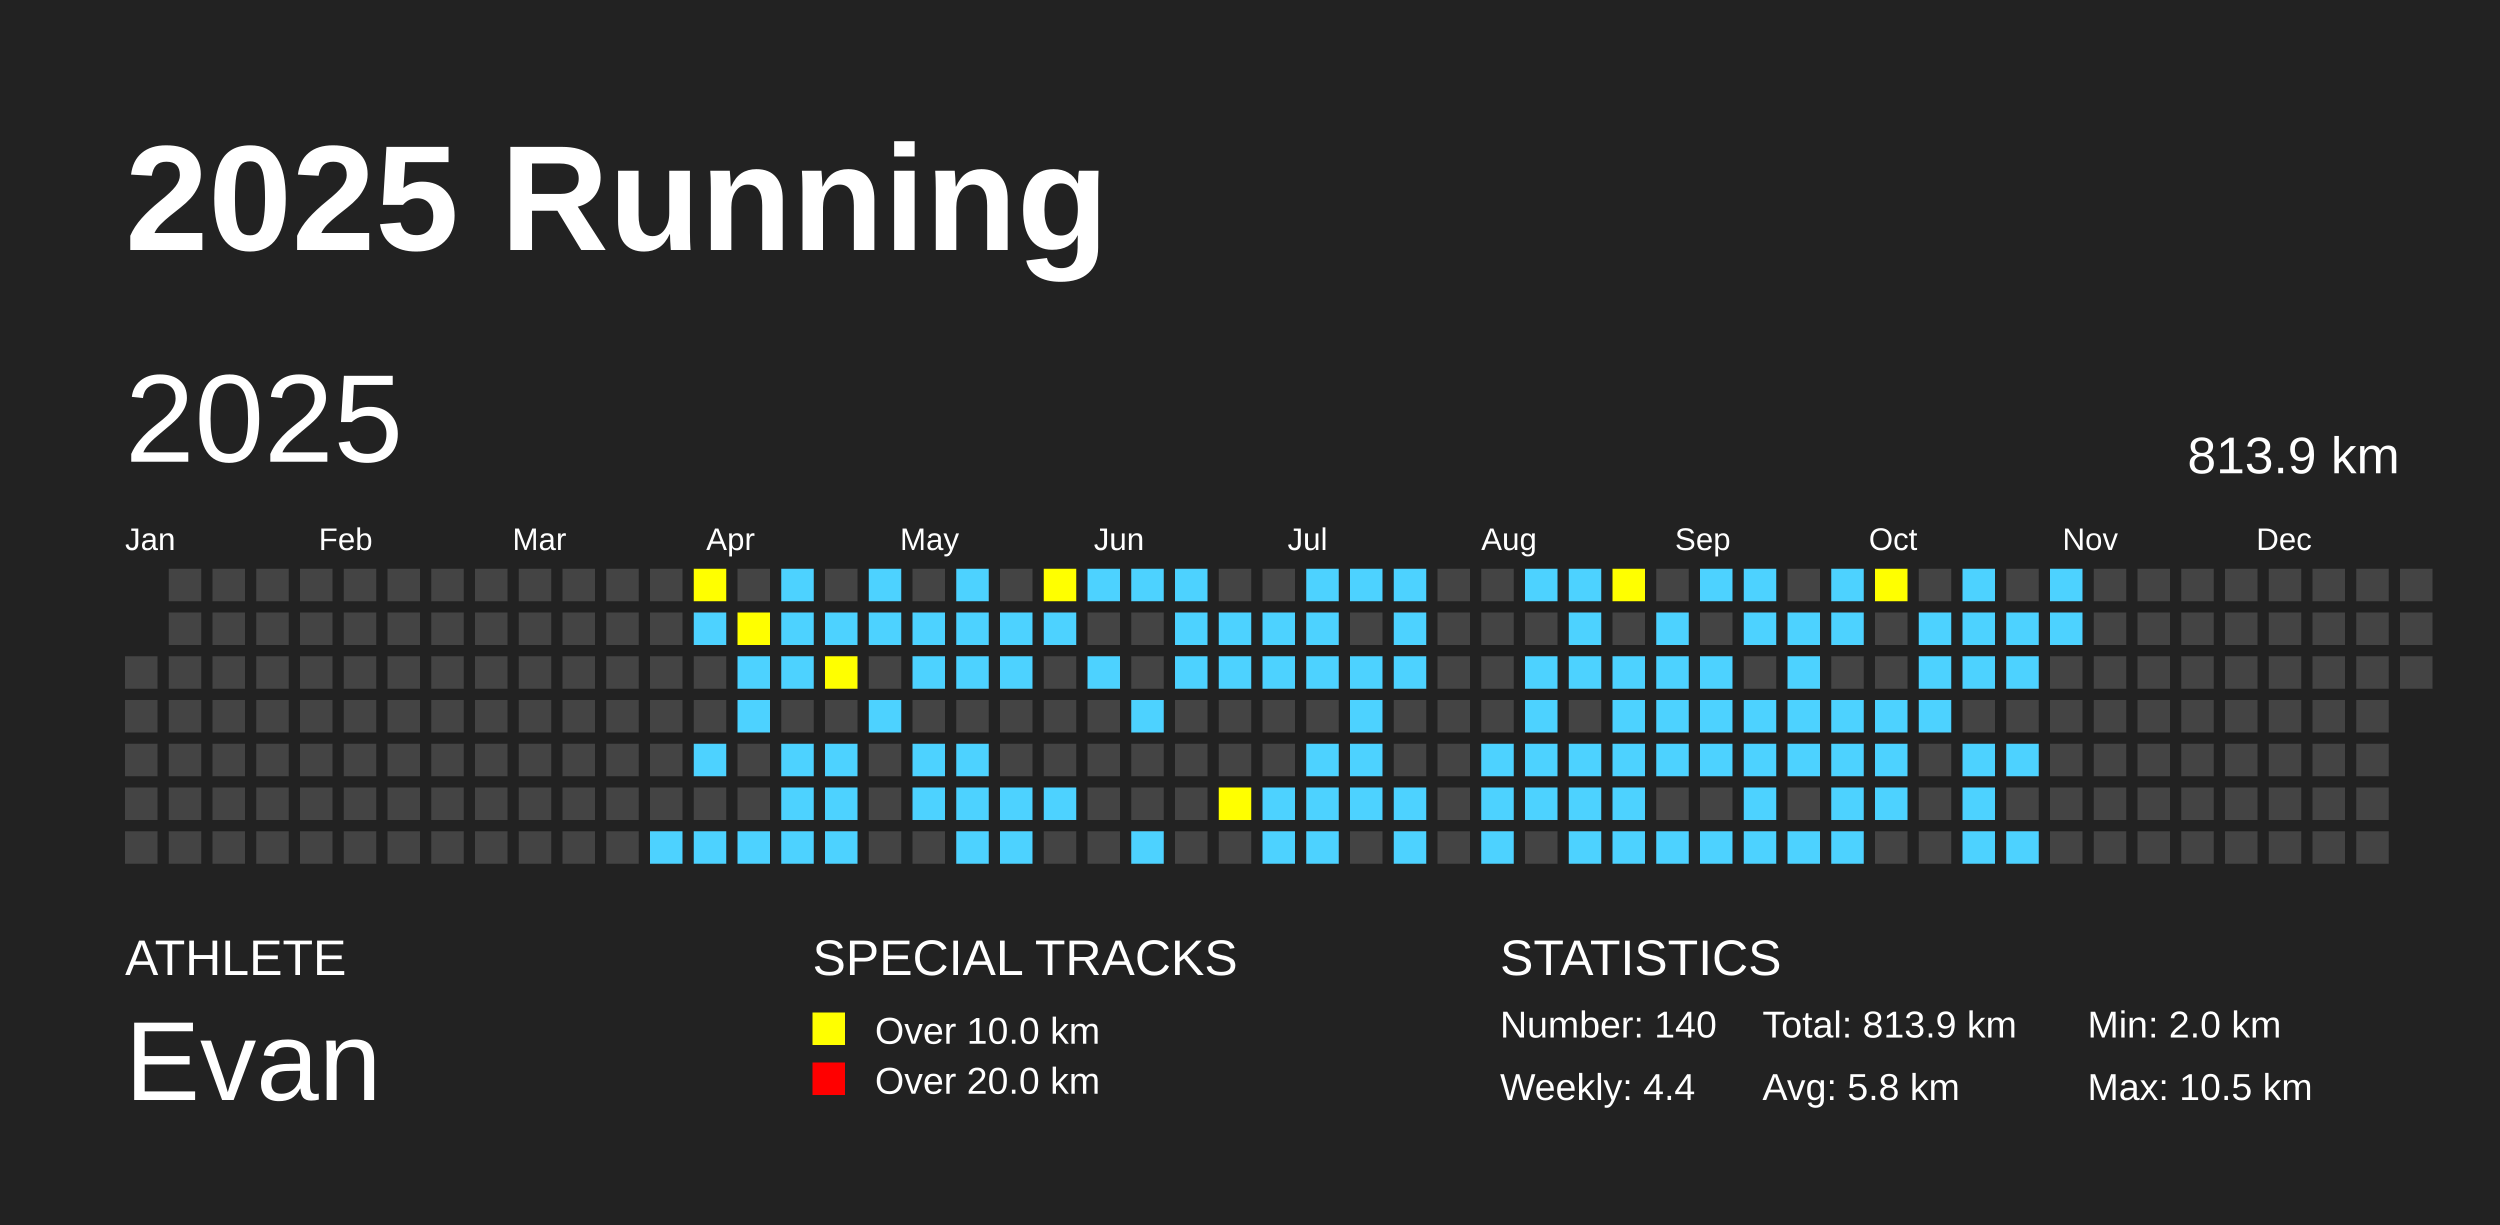
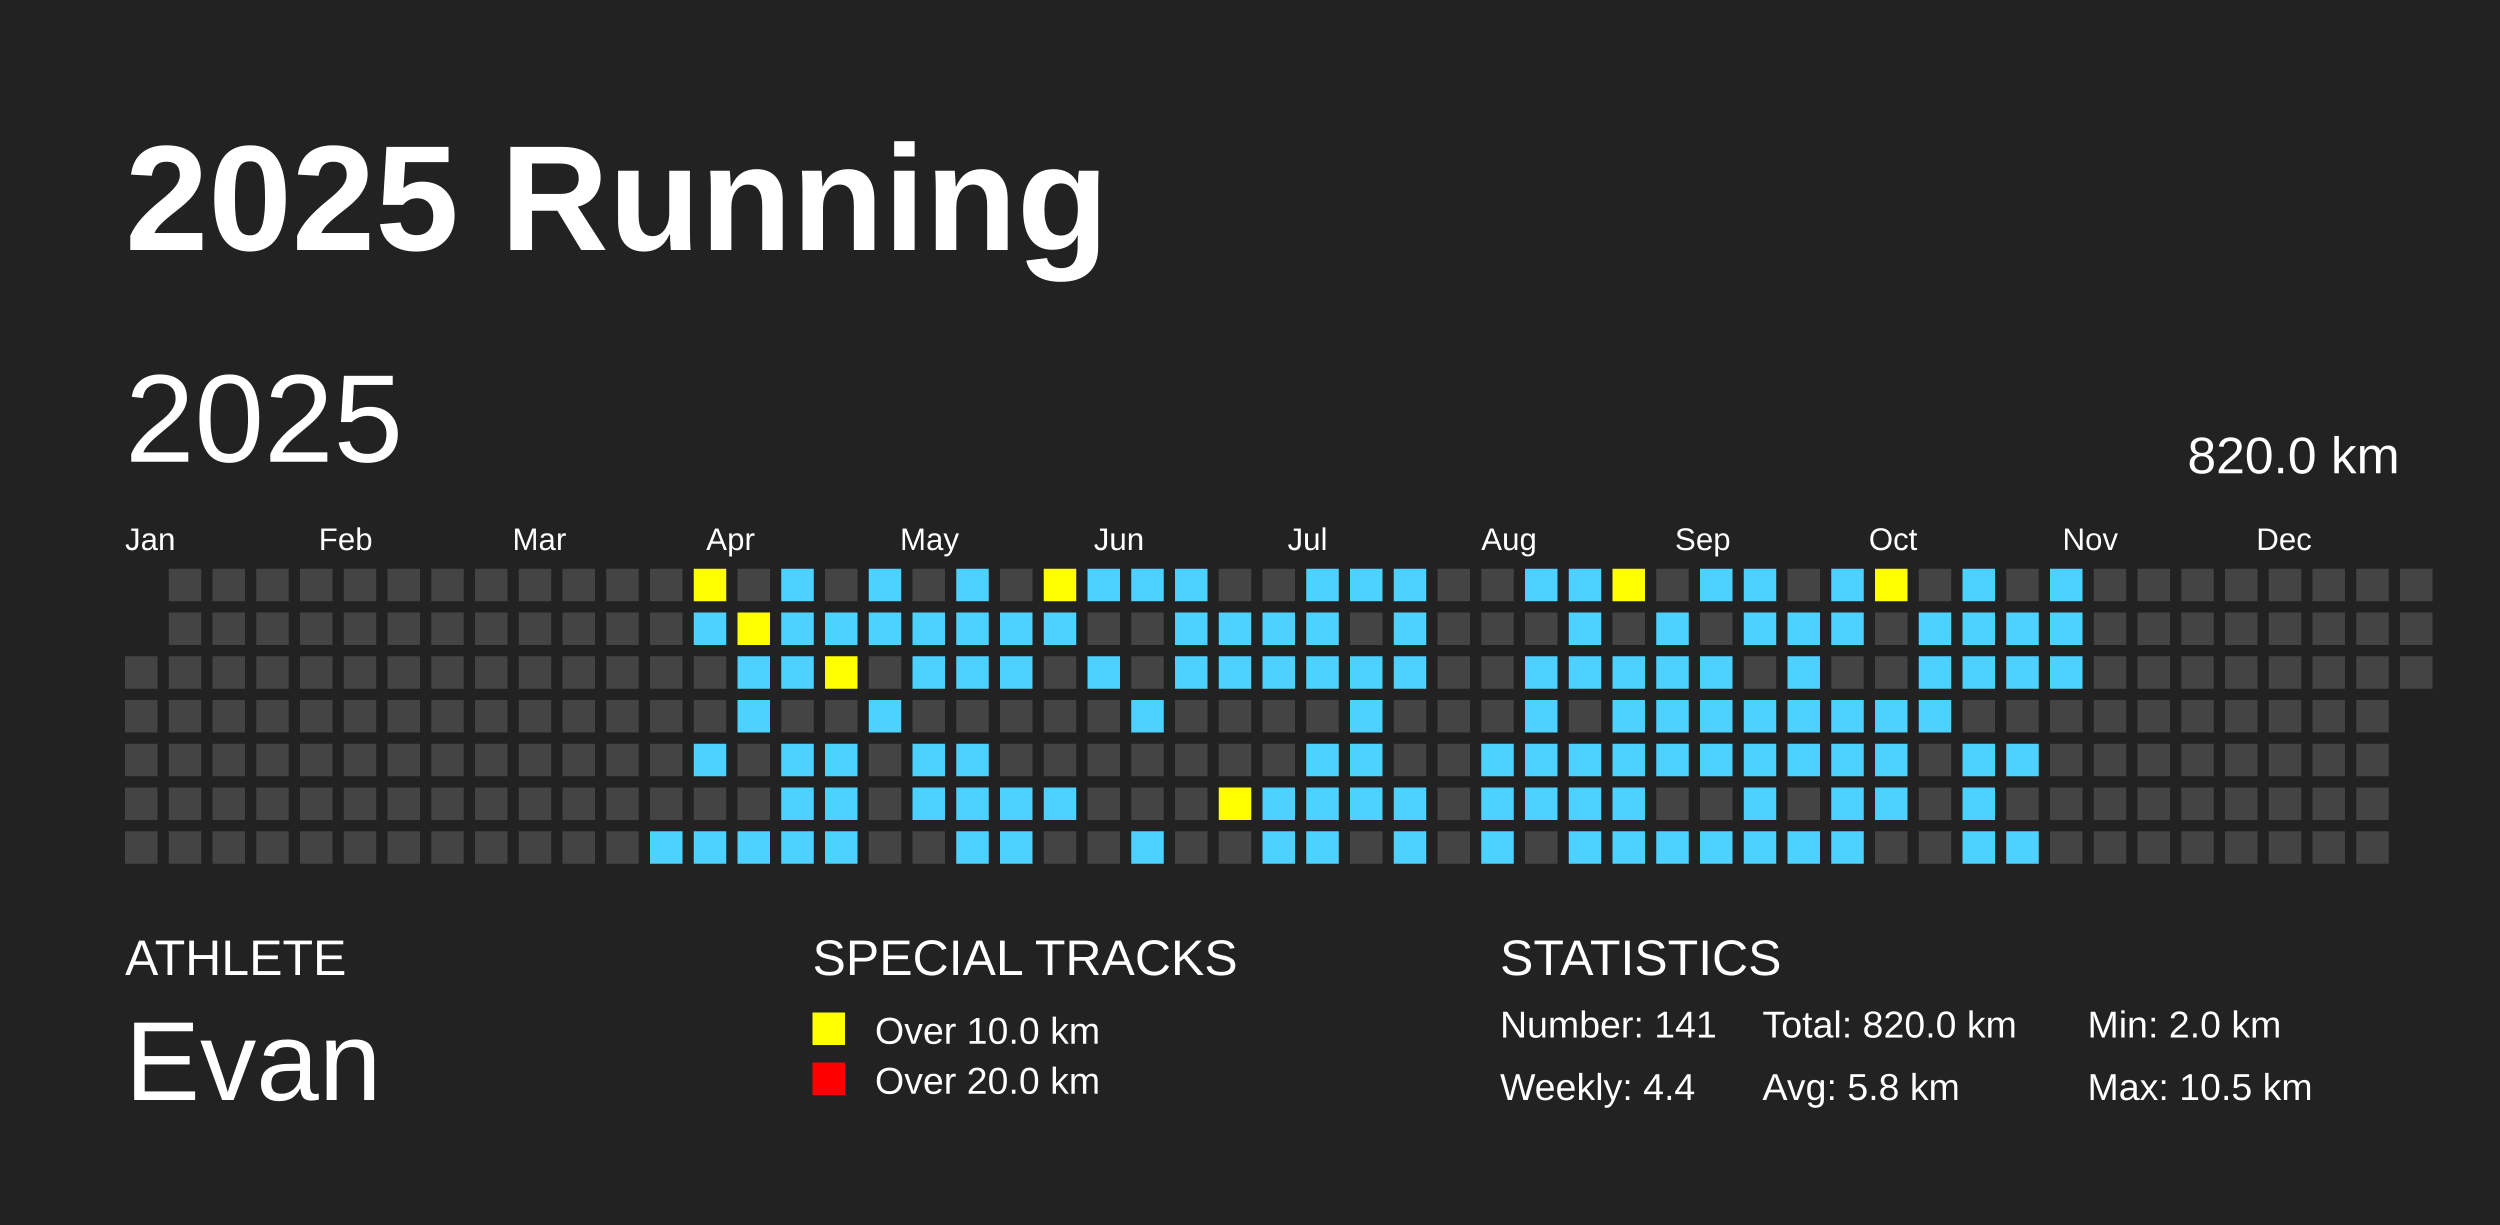
<svg xmlns="http://www.w3.org/2000/svg" baseProfile="full" height="98mm" version="1.1" viewBox="0,0,200,98" width="200mm">
  <defs />
  <rect fill="#222222" height="98" width="200" x="0" y="0" />
  <text fill="#FFFFFF" style="font-size:12px; font-family:Arial; font-weight:bold;" x="10" y="20">2025 Running</text>
  <text fill="#FFFFFF" style="font-size:4px; font-family:Arial" x="10" y="78">ATHLETE</text>
  <text fill="#FFFFFF" style="font-size:9px; font-family:Arial" x="10" y="88">Evan</text>
  <text fill="#FFFFFF" style="font-size:4px; font-family:Arial" x="65" y="78">SPECIAL TRACKS</text>
  <rect fill="yellow" height="2.6" width="2.6" x="65" y="81" />
  <text fill="#FFFFFF" style="font-size:3px; font-family:Arial" x="70" y="83.5">Over 10.0 km</text>
  <rect fill="red" height="2.6" width="2.6" x="65" y="85" />
  <text fill="#FFFFFF" style="font-size:3px; font-family:Arial" x="70" y="87.5">Over 20.0 km</text>
  <text fill="#FFFFFF" style="font-size:4px; font-family:Arial" x="120" y="78">STATISTICS</text>
-   <text fill="#FFFFFF" style="font-size:3px; font-family:Arial" x="120" y="83">Number: 140</text>
+   <text fill="#FFFFFF" style="font-size:3px; font-family:Arial" x="120" y="83">Number: 141</text>
  <text fill="#FFFFFF" style="font-size:3px; font-family:Arial" x="120" y="88">Weekly: 4.4</text>
-   <text fill="#FFFFFF" style="font-size:3px; font-family:Arial" x="141" y="83">Total: 813.9 km</text>
+   <text fill="#FFFFFF" style="font-size:3px; font-family:Arial" x="141" y="83">Total: 820.0 km</text>
  <text fill="#FFFFFF" style="font-size:3px; font-family:Arial" x="141" y="88">Avg: 5.8 km</text>
  <text fill="#FFFFFF" style="font-size:3px; font-family:Arial" x="167" y="83">Min: 2.0 km</text>
  <text fill="#FFFFFF" style="font-size:3px; font-family:Arial" x="167" y="88">Max: 10.5 km</text>
  <text dominant-baseline="hanging" fill="#FFFFFF" style="font-size:10.0px; font-family:Arial;" x="10" y="30">2025</text>
-   <text dominant-baseline="hanging" fill="#FFFFFF" style="font-size:4.125px; font-family:Arial;" x="175" y="35">813.9 km</text>
+   <text dominant-baseline="hanging" fill="#FFFFFF" style="font-size:4.125px; font-family:Arial;" x="175" y="35">820.0 km</text>
  <text fill="#FFFFFF" style="font-size:2.5px; font-family:Arial" x="10.0" y="44">Jan</text>
  <text fill="#FFFFFF" style="font-size:2.5px; font-family:Arial" x="25.5" y="44">Feb</text>
  <text fill="#FFFFFF" style="font-size:2.5px; font-family:Arial" x="41.0" y="44">Mar</text>
  <text fill="#FFFFFF" style="font-size:2.5px; font-family:Arial" x="56.5" y="44">Apr</text>
  <text fill="#FFFFFF" style="font-size:2.5px; font-family:Arial" x="72.0" y="44">May</text>
  <text fill="#FFFFFF" style="font-size:2.5px; font-family:Arial" x="87.5" y="44">Jun</text>
  <text fill="#FFFFFF" style="font-size:2.5px; font-family:Arial" x="103.0" y="44">Jul</text>
  <text fill="#FFFFFF" style="font-size:2.5px; font-family:Arial" x="118.5" y="44">Aug</text>
  <text fill="#FFFFFF" style="font-size:2.5px; font-family:Arial" x="134.0" y="44">Sep</text>
  <text fill="#FFFFFF" style="font-size:2.5px; font-family:Arial" x="149.5" y="44">Oct</text>
  <text fill="#FFFFFF" style="font-size:2.5px; font-family:Arial" x="165.0" y="44">Nov</text>
  <text fill="#FFFFFF" style="font-size:2.5px; font-family:Arial" x="180.5" y="44">Dec</text>
  <rect fill="#444444" height="2.6" width="2.6" x="10.0" y="52.5" />
  <rect fill="#444444" height="2.6" width="2.6" x="10.0" y="56.0" />
  <rect fill="#444444" height="2.6" width="2.6" x="10.0" y="59.5" />
  <rect fill="#444444" height="2.6" width="2.6" x="10.0" y="63.0" />
  <rect fill="#444444" height="2.6" width="2.6" x="10.0" y="66.5" />
  <rect fill="#444444" height="2.6" width="2.6" x="13.5" y="45.5" />
  <rect fill="#444444" height="2.6" width="2.6" x="13.5" y="49.0" />
  <rect fill="#444444" height="2.6" width="2.6" x="13.5" y="52.5" />
  <rect fill="#444444" height="2.6" width="2.6" x="13.5" y="56.0" />
  <rect fill="#444444" height="2.6" width="2.6" x="13.5" y="59.5" />
  <rect fill="#444444" height="2.6" width="2.6" x="13.5" y="63.0" />
  <rect fill="#444444" height="2.6" width="2.6" x="13.5" y="66.5" />
  <rect fill="#444444" height="2.6" width="2.6" x="17.0" y="45.5" />
  <rect fill="#444444" height="2.6" width="2.6" x="17.0" y="49.0" />
  <rect fill="#444444" height="2.6" width="2.6" x="17.0" y="52.5" />
  <rect fill="#444444" height="2.6" width="2.6" x="17.0" y="56.0" />
  <rect fill="#444444" height="2.6" width="2.6" x="17.0" y="59.5" />
  <rect fill="#444444" height="2.6" width="2.6" x="17.0" y="63.0" />
  <rect fill="#444444" height="2.6" width="2.6" x="17.0" y="66.5" />
  <rect fill="#444444" height="2.6" width="2.6" x="20.5" y="45.5" />
  <rect fill="#444444" height="2.6" width="2.6" x="20.5" y="49.0" />
  <rect fill="#444444" height="2.6" width="2.6" x="20.5" y="52.5" />
  <rect fill="#444444" height="2.6" width="2.6" x="20.5" y="56.0" />
  <rect fill="#444444" height="2.6" width="2.6" x="20.5" y="59.5" />
  <rect fill="#444444" height="2.6" width="2.6" x="20.5" y="63.0" />
  <rect fill="#444444" height="2.6" width="2.6" x="20.5" y="66.5" />
  <rect fill="#444444" height="2.6" width="2.6" x="24.0" y="45.5" />
  <rect fill="#444444" height="2.6" width="2.6" x="24.0" y="49.0" />
  <rect fill="#444444" height="2.6" width="2.6" x="24.0" y="52.5" />
  <rect fill="#444444" height="2.6" width="2.6" x="24.0" y="56.0" />
  <rect fill="#444444" height="2.6" width="2.6" x="24.0" y="59.5" />
  <rect fill="#444444" height="2.6" width="2.6" x="24.0" y="63.0" />
  <rect fill="#444444" height="2.6" width="2.6" x="24.0" y="66.5" />
  <rect fill="#444444" height="2.6" width="2.6" x="27.5" y="45.5" />
  <rect fill="#444444" height="2.6" width="2.6" x="27.5" y="49.0" />
  <rect fill="#444444" height="2.6" width="2.6" x="27.5" y="52.5" />
  <rect fill="#444444" height="2.6" width="2.6" x="27.5" y="56.0" />
  <rect fill="#444444" height="2.6" width="2.6" x="27.5" y="59.5" />
  <rect fill="#444444" height="2.6" width="2.6" x="27.5" y="63.0" />
  <rect fill="#444444" height="2.6" width="2.6" x="27.5" y="66.5" />
  <rect fill="#444444" height="2.6" width="2.6" x="31.0" y="45.5" />
  <rect fill="#444444" height="2.6" width="2.6" x="31.0" y="49.0" />
  <rect fill="#444444" height="2.6" width="2.6" x="31.0" y="52.5" />
  <rect fill="#444444" height="2.6" width="2.6" x="31.0" y="56.0" />
  <rect fill="#444444" height="2.6" width="2.6" x="31.0" y="59.5" />
  <rect fill="#444444" height="2.6" width="2.6" x="31.0" y="63.0" />
  <rect fill="#444444" height="2.6" width="2.6" x="31.0" y="66.5" />
  <rect fill="#444444" height="2.6" width="2.6" x="34.5" y="45.5" />
  <rect fill="#444444" height="2.6" width="2.6" x="34.5" y="49.0" />
  <rect fill="#444444" height="2.6" width="2.6" x="34.5" y="52.5" />
  <rect fill="#444444" height="2.6" width="2.6" x="34.5" y="56.0" />
  <rect fill="#444444" height="2.6" width="2.6" x="34.5" y="59.5" />
  <rect fill="#444444" height="2.6" width="2.6" x="34.5" y="63.0" />
  <rect fill="#444444" height="2.6" width="2.6" x="34.5" y="66.5" />
  <rect fill="#444444" height="2.6" width="2.6" x="38.0" y="45.5" />
  <rect fill="#444444" height="2.6" width="2.6" x="38.0" y="49.0" />
  <rect fill="#444444" height="2.6" width="2.6" x="38.0" y="52.5" />
  <rect fill="#444444" height="2.6" width="2.6" x="38.0" y="56.0" />
  <rect fill="#444444" height="2.6" width="2.6" x="38.0" y="59.5" />
  <rect fill="#444444" height="2.6" width="2.6" x="38.0" y="63.0" />
  <rect fill="#444444" height="2.6" width="2.6" x="38.0" y="66.5" />
  <rect fill="#444444" height="2.6" width="2.6" x="41.5" y="45.5" />
  <rect fill="#444444" height="2.6" width="2.6" x="41.5" y="49.0" />
  <rect fill="#444444" height="2.6" width="2.6" x="41.5" y="52.5" />
  <rect fill="#444444" height="2.6" width="2.6" x="41.5" y="56.0" />
  <rect fill="#444444" height="2.6" width="2.6" x="41.5" y="59.5" />
  <rect fill="#444444" height="2.6" width="2.6" x="41.5" y="63.0" />
  <rect fill="#444444" height="2.6" width="2.6" x="41.5" y="66.5" />
  <rect fill="#444444" height="2.6" width="2.6" x="45.0" y="45.5" />
  <rect fill="#444444" height="2.6" width="2.6" x="45.0" y="49.0" />
  <rect fill="#444444" height="2.6" width="2.6" x="45.0" y="52.5" />
  <rect fill="#444444" height="2.6" width="2.6" x="45.0" y="56.0" />
  <rect fill="#444444" height="2.6" width="2.6" x="45.0" y="59.5" />
  <rect fill="#444444" height="2.6" width="2.6" x="45.0" y="63.0" />
  <rect fill="#444444" height="2.6" width="2.6" x="45.0" y="66.5" />
  <rect fill="#444444" height="2.6" width="2.6" x="48.5" y="45.5" />
  <rect fill="#444444" height="2.6" width="2.6" x="48.5" y="49.0" />
  <rect fill="#444444" height="2.6" width="2.6" x="48.5" y="52.5" />
  <rect fill="#444444" height="2.6" width="2.6" x="48.5" y="56.0" />
  <rect fill="#444444" height="2.6" width="2.6" x="48.5" y="59.5" />
  <rect fill="#444444" height="2.6" width="2.6" x="48.5" y="63.0" />
  <rect fill="#444444" height="2.6" width="2.6" x="48.5" y="66.5" />
  <rect fill="#444444" height="2.6" width="2.6" x="52.0" y="45.5" />
  <rect fill="#444444" height="2.6" width="2.6" x="52.0" y="49.0" />
  <rect fill="#444444" height="2.6" width="2.6" x="52.0" y="52.5" />
  <rect fill="#444444" height="2.6" width="2.6" x="52.0" y="56.0" />
  <rect fill="#444444" height="2.6" width="2.6" x="52.0" y="59.5" />
  <rect fill="#444444" height="2.6" width="2.6" x="52.0" y="63.0" />
  <rect fill="#4DD2FF" height="2.6" width="2.6" x="52.0" y="66.5" />
  <rect fill="yellow" height="2.6" width="2.6" x="55.5" y="45.5" />
  <rect fill="#4DD2FF" height="2.6" width="2.6" x="55.5" y="49.0" />
  <rect fill="#444444" height="2.6" width="2.6" x="55.5" y="52.5" />
  <rect fill="#444444" height="2.6" width="2.6" x="55.5" y="56.0" />
  <rect fill="#4DD2FF" height="2.6" width="2.6" x="55.5" y="59.5" />
  <rect fill="#444444" height="2.6" width="2.6" x="55.5" y="63.0" />
  <rect fill="#4DD2FF" height="2.6" width="2.6" x="55.5" y="66.5" />
  <rect fill="#444444" height="2.6" width="2.6" x="59.0" y="45.5" />
  <rect fill="yellow" height="2.6" width="2.6" x="59.0" y="49.0" />
  <rect fill="#4DD2FF" height="2.6" width="2.6" x="59.0" y="52.5" />
  <rect fill="#4DD2FF" height="2.6" width="2.6" x="59.0" y="56.0" />
  <rect fill="#444444" height="2.6" width="2.6" x="59.0" y="59.5" />
  <rect fill="#444444" height="2.6" width="2.6" x="59.0" y="63.0" />
  <rect fill="#4DD2FF" height="2.6" width="2.6" x="59.0" y="66.5" />
  <rect fill="#4DD2FF" height="2.6" width="2.6" x="62.5" y="45.5" />
  <rect fill="#4DD2FF" height="2.6" width="2.6" x="62.5" y="49.0" />
  <rect fill="#4DD2FF" height="2.6" width="2.6" x="62.5" y="52.5" />
  <rect fill="#444444" height="2.6" width="2.6" x="62.5" y="56.0" />
  <rect fill="#4DD2FF" height="2.6" width="2.6" x="62.5" y="59.5" />
  <rect fill="#4DD2FF" height="2.6" width="2.6" x="62.5" y="63.0" />
  <rect fill="#4DD2FF" height="2.6" width="2.6" x="62.5" y="66.5" />
  <rect fill="#444444" height="2.6" width="2.6" x="66.0" y="45.5" />
  <rect fill="#4DD2FF" height="2.6" width="2.6" x="66.0" y="49.0" />
  <rect fill="yellow" height="2.6" width="2.6" x="66.0" y="52.5" />
  <rect fill="#444444" height="2.6" width="2.6" x="66.0" y="56.0" />
  <rect fill="#4DD2FF" height="2.6" width="2.6" x="66.0" y="59.5" />
  <rect fill="#4DD2FF" height="2.6" width="2.6" x="66.0" y="63.0" />
  <rect fill="#4DD2FF" height="2.6" width="2.6" x="66.0" y="66.5" />
  <rect fill="#4DD2FF" height="2.6" width="2.6" x="69.5" y="45.5" />
  <rect fill="#4DD2FF" height="2.6" width="2.6" x="69.5" y="49.0" />
  <rect fill="#444444" height="2.6" width="2.6" x="69.5" y="52.5" />
  <rect fill="#4DD2FF" height="2.6" width="2.6" x="69.5" y="56.0" />
  <rect fill="#444444" height="2.6" width="2.6" x="69.5" y="59.5" />
  <rect fill="#444444" height="2.6" width="2.6" x="69.5" y="63.0" />
  <rect fill="#444444" height="2.6" width="2.6" x="69.5" y="66.5" />
  <rect fill="#444444" height="2.6" width="2.6" x="73.0" y="45.5" />
  <rect fill="#4DD2FF" height="2.6" width="2.6" x="73.0" y="49.0" />
  <rect fill="#4DD2FF" height="2.6" width="2.6" x="73.0" y="52.5" />
  <rect fill="#444444" height="2.6" width="2.6" x="73.0" y="56.0" />
  <rect fill="#4DD2FF" height="2.6" width="2.6" x="73.0" y="59.5" />
  <rect fill="#4DD2FF" height="2.6" width="2.6" x="73.0" y="63.0" />
  <rect fill="#444444" height="2.6" width="2.6" x="73.0" y="66.5" />
  <rect fill="#4DD2FF" height="2.6" width="2.6" x="76.5" y="45.5" />
  <rect fill="#4DD2FF" height="2.6" width="2.6" x="76.5" y="49.0" />
  <rect fill="#4DD2FF" height="2.6" width="2.6" x="76.5" y="52.5" />
  <rect fill="#444444" height="2.6" width="2.6" x="76.5" y="56.0" />
  <rect fill="#4DD2FF" height="2.6" width="2.6" x="76.5" y="59.5" />
  <rect fill="#4DD2FF" height="2.6" width="2.6" x="76.5" y="63.0" />
  <rect fill="#4DD2FF" height="2.6" width="2.6" x="76.5" y="66.5" />
  <rect fill="#444444" height="2.6" width="2.6" x="80.0" y="45.5" />
  <rect fill="#4DD2FF" height="2.6" width="2.6" x="80.0" y="49.0" />
  <rect fill="#4DD2FF" height="2.6" width="2.6" x="80.0" y="52.5" />
  <rect fill="#444444" height="2.6" width="2.6" x="80.0" y="56.0" />
  <rect fill="#444444" height="2.6" width="2.6" x="80.0" y="59.5" />
  <rect fill="#4DD2FF" height="2.6" width="2.6" x="80.0" y="63.0" />
  <rect fill="#4DD2FF" height="2.6" width="2.6" x="80.0" y="66.5" />
  <rect fill="yellow" height="2.6" width="2.6" x="83.5" y="45.5" />
  <rect fill="#4DD2FF" height="2.6" width="2.6" x="83.5" y="49.0" />
  <rect fill="#444444" height="2.6" width="2.6" x="83.5" y="52.5" />
  <rect fill="#444444" height="2.6" width="2.6" x="83.5" y="56.0" />
  <rect fill="#444444" height="2.6" width="2.6" x="83.5" y="59.5" />
  <rect fill="#4DD2FF" height="2.6" width="2.6" x="83.5" y="63.0" />
  <rect fill="#444444" height="2.6" width="2.6" x="83.5" y="66.5" />
  <rect fill="#4DD2FF" height="2.6" width="2.6" x="87.0" y="45.5" />
  <rect fill="#444444" height="2.6" width="2.6" x="87.0" y="49.0" />
  <rect fill="#4DD2FF" height="2.6" width="2.6" x="87.0" y="52.5" />
  <rect fill="#444444" height="2.6" width="2.6" x="87.0" y="56.0" />
  <rect fill="#444444" height="2.6" width="2.6" x="87.0" y="59.5" />
  <rect fill="#444444" height="2.6" width="2.6" x="87.0" y="63.0" />
  <rect fill="#444444" height="2.6" width="2.6" x="87.0" y="66.5" />
  <rect fill="#4DD2FF" height="2.6" width="2.6" x="90.5" y="45.5" />
  <rect fill="#444444" height="2.6" width="2.6" x="90.5" y="49.0" />
  <rect fill="#444444" height="2.6" width="2.6" x="90.5" y="52.5" />
  <rect fill="#4DD2FF" height="2.6" width="2.6" x="90.5" y="56.0" />
  <rect fill="#444444" height="2.6" width="2.6" x="90.5" y="59.5" />
  <rect fill="#444444" height="2.6" width="2.6" x="90.5" y="63.0" />
  <rect fill="#4DD2FF" height="2.6" width="2.6" x="90.5" y="66.5" />
  <rect fill="#4DD2FF" height="2.6" width="2.6" x="94.0" y="45.5" />
  <rect fill="#4DD2FF" height="2.6" width="2.6" x="94.0" y="49.0" />
  <rect fill="#4DD2FF" height="2.6" width="2.6" x="94.0" y="52.5" />
  <rect fill="#444444" height="2.6" width="2.6" x="94.0" y="56.0" />
  <rect fill="#444444" height="2.6" width="2.6" x="94.0" y="59.5" />
  <rect fill="#444444" height="2.6" width="2.6" x="94.0" y="63.0" />
  <rect fill="#444444" height="2.6" width="2.6" x="94.0" y="66.5" />
  <rect fill="#444444" height="2.6" width="2.6" x="97.5" y="45.5" />
  <rect fill="#4DD2FF" height="2.6" width="2.6" x="97.5" y="49.0" />
  <rect fill="#4DD2FF" height="2.6" width="2.6" x="97.5" y="52.5" />
  <rect fill="#444444" height="2.6" width="2.6" x="97.5" y="56.0" />
  <rect fill="#444444" height="2.6" width="2.6" x="97.5" y="59.5" />
  <rect fill="yellow" height="2.6" width="2.6" x="97.5" y="63.0" />
  <rect fill="#444444" height="2.6" width="2.6" x="97.5" y="66.5" />
  <rect fill="#444444" height="2.6" width="2.6" x="101.0" y="45.5" />
  <rect fill="#4DD2FF" height="2.6" width="2.6" x="101.0" y="49.0" />
  <rect fill="#4DD2FF" height="2.6" width="2.6" x="101.0" y="52.5" />
  <rect fill="#444444" height="2.6" width="2.6" x="101.0" y="56.0" />
  <rect fill="#444444" height="2.6" width="2.6" x="101.0" y="59.5" />
  <rect fill="#4DD2FF" height="2.6" width="2.6" x="101.0" y="63.0" />
  <rect fill="#4DD2FF" height="2.6" width="2.6" x="101.0" y="66.5" />
  <rect fill="#4DD2FF" height="2.6" width="2.6" x="104.5" y="45.5" />
  <rect fill="#4DD2FF" height="2.6" width="2.6" x="104.5" y="49.0" />
  <rect fill="#4DD2FF" height="2.6" width="2.6" x="104.5" y="52.5" />
  <rect fill="#444444" height="2.6" width="2.6" x="104.5" y="56.0" />
  <rect fill="#4DD2FF" height="2.6" width="2.6" x="104.5" y="59.5" />
  <rect fill="#4DD2FF" height="2.6" width="2.6" x="104.5" y="63.0" />
  <rect fill="#4DD2FF" height="2.6" width="2.6" x="104.5" y="66.5" />
  <rect fill="#4DD2FF" height="2.6" width="2.6" x="108.0" y="45.5" />
  <rect fill="#444444" height="2.6" width="2.6" x="108.0" y="49.0" />
  <rect fill="#4DD2FF" height="2.6" width="2.6" x="108.0" y="52.5" />
  <rect fill="#4DD2FF" height="2.6" width="2.6" x="108.0" y="56.0" />
  <rect fill="#4DD2FF" height="2.6" width="2.6" x="108.0" y="59.5" />
  <rect fill="#4DD2FF" height="2.6" width="2.6" x="108.0" y="63.0" />
  <rect fill="#444444" height="2.6" width="2.6" x="108.0" y="66.5" />
  <rect fill="#4DD2FF" height="2.6" width="2.6" x="111.5" y="45.5" />
  <rect fill="#4DD2FF" height="2.6" width="2.6" x="111.5" y="49.0" />
  <rect fill="#4DD2FF" height="2.6" width="2.6" x="111.5" y="52.5" />
  <rect fill="#444444" height="2.6" width="2.6" x="111.5" y="56.0" />
  <rect fill="#444444" height="2.6" width="2.6" x="111.5" y="59.5" />
  <rect fill="#4DD2FF" height="2.6" width="2.6" x="111.5" y="63.0" />
  <rect fill="#4DD2FF" height="2.6" width="2.6" x="111.5" y="66.5" />
  <rect fill="#444444" height="2.6" width="2.6" x="115.0" y="45.5" />
  <rect fill="#444444" height="2.6" width="2.6" x="115.0" y="49.0" />
  <rect fill="#444444" height="2.6" width="2.6" x="115.0" y="52.5" />
  <rect fill="#444444" height="2.6" width="2.6" x="115.0" y="56.0" />
  <rect fill="#444444" height="2.6" width="2.6" x="115.0" y="59.5" />
  <rect fill="#444444" height="2.6" width="2.6" x="115.0" y="63.0" />
  <rect fill="#444444" height="2.6" width="2.6" x="115.0" y="66.5" />
  <rect fill="#444444" height="2.6" width="2.6" x="118.5" y="45.5" />
  <rect fill="#444444" height="2.6" width="2.6" x="118.5" y="49.0" />
  <rect fill="#444444" height="2.6" width="2.6" x="118.5" y="52.5" />
  <rect fill="#444444" height="2.6" width="2.6" x="118.5" y="56.0" />
  <rect fill="#4DD2FF" height="2.6" width="2.6" x="118.5" y="59.5" />
  <rect fill="#4DD2FF" height="2.6" width="2.6" x="118.5" y="63.0" />
  <rect fill="#4DD2FF" height="2.6" width="2.6" x="118.5" y="66.5" />
  <rect fill="#4DD2FF" height="2.6" width="2.6" x="122.0" y="45.5" />
  <rect fill="#444444" height="2.6" width="2.6" x="122.0" y="49.0" />
  <rect fill="#4DD2FF" height="2.6" width="2.6" x="122.0" y="52.5" />
  <rect fill="#4DD2FF" height="2.6" width="2.6" x="122.0" y="56.0" />
  <rect fill="#4DD2FF" height="2.6" width="2.6" x="122.0" y="59.5" />
  <rect fill="#4DD2FF" height="2.6" width="2.6" x="122.0" y="63.0" />
  <rect fill="#444444" height="2.6" width="2.6" x="122.0" y="66.5" />
  <rect fill="#4DD2FF" height="2.6" width="2.6" x="125.5" y="45.5" />
  <rect fill="#4DD2FF" height="2.6" width="2.6" x="125.5" y="49.0" />
  <rect fill="#4DD2FF" height="2.6" width="2.6" x="125.5" y="52.5" />
  <rect fill="#444444" height="2.6" width="2.6" x="125.5" y="56.0" />
  <rect fill="#4DD2FF" height="2.6" width="2.6" x="125.5" y="59.5" />
  <rect fill="#4DD2FF" height="2.6" width="2.6" x="125.5" y="63.0" />
  <rect fill="#4DD2FF" height="2.6" width="2.6" x="125.5" y="66.5" />
  <rect fill="yellow" height="2.6" width="2.6" x="129.0" y="45.5" />
  <rect fill="#444444" height="2.6" width="2.6" x="129.0" y="49.0" />
  <rect fill="#4DD2FF" height="2.6" width="2.6" x="129.0" y="52.5" />
  <rect fill="#4DD2FF" height="2.6" width="2.6" x="129.0" y="56.0" />
  <rect fill="#4DD2FF" height="2.6" width="2.6" x="129.0" y="59.5" />
  <rect fill="#4DD2FF" height="2.6" width="2.6" x="129.0" y="63.0" />
  <rect fill="#4DD2FF" height="2.6" width="2.6" x="129.0" y="66.5" />
  <rect fill="#444444" height="2.6" width="2.6" x="132.5" y="45.5" />
  <rect fill="#4DD2FF" height="2.6" width="2.6" x="132.5" y="49.0" />
  <rect fill="#4DD2FF" height="2.6" width="2.6" x="132.5" y="52.5" />
  <rect fill="#4DD2FF" height="2.6" width="2.6" x="132.5" y="56.0" />
  <rect fill="#4DD2FF" height="2.6" width="2.6" x="132.5" y="59.5" />
  <rect fill="#444444" height="2.6" width="2.6" x="132.5" y="63.0" />
  <rect fill="#4DD2FF" height="2.6" width="2.6" x="132.5" y="66.5" />
  <rect fill="#4DD2FF" height="2.6" width="2.6" x="136.0" y="45.5" />
  <rect fill="#444444" height="2.6" width="2.6" x="136.0" y="49.0" />
  <rect fill="#4DD2FF" height="2.6" width="2.6" x="136.0" y="52.5" />
  <rect fill="#4DD2FF" height="2.6" width="2.6" x="136.0" y="56.0" />
  <rect fill="#4DD2FF" height="2.6" width="2.6" x="136.0" y="59.5" />
  <rect fill="#444444" height="2.6" width="2.6" x="136.0" y="63.0" />
  <rect fill="#4DD2FF" height="2.6" width="2.6" x="136.0" y="66.5" />
  <rect fill="#4DD2FF" height="2.6" width="2.6" x="139.5" y="45.5" />
  <rect fill="#4DD2FF" height="2.6" width="2.6" x="139.5" y="49.0" />
  <rect fill="#444444" height="2.6" width="2.6" x="139.5" y="52.5" />
  <rect fill="#4DD2FF" height="2.6" width="2.6" x="139.5" y="56.0" />
  <rect fill="#4DD2FF" height="2.6" width="2.6" x="139.5" y="59.5" />
  <rect fill="#4DD2FF" height="2.6" width="2.6" x="139.5" y="63.0" />
  <rect fill="#4DD2FF" height="2.6" width="2.6" x="139.5" y="66.5" />
  <rect fill="#444444" height="2.6" width="2.6" x="143.0" y="45.5" />
  <rect fill="#4DD2FF" height="2.6" width="2.6" x="143.0" y="49.0" />
  <rect fill="#4DD2FF" height="2.6" width="2.6" x="143.0" y="52.5" />
  <rect fill="#4DD2FF" height="2.6" width="2.6" x="143.0" y="56.0" />
  <rect fill="#4DD2FF" height="2.6" width="2.6" x="143.0" y="59.5" />
  <rect fill="#444444" height="2.6" width="2.6" x="143.0" y="63.0" />
  <rect fill="#4DD2FF" height="2.6" width="2.6" x="143.0" y="66.5" />
  <rect fill="#4DD2FF" height="2.6" width="2.6" x="146.5" y="45.5" />
  <rect fill="#4DD2FF" height="2.6" width="2.6" x="146.5" y="49.0" />
  <rect fill="#444444" height="2.6" width="2.6" x="146.5" y="52.5" />
  <rect fill="#4DD2FF" height="2.6" width="2.6" x="146.5" y="56.0" />
  <rect fill="#4DD2FF" height="2.6" width="2.6" x="146.5" y="59.5" />
  <rect fill="#4DD2FF" height="2.6" width="2.6" x="146.5" y="63.0" />
  <rect fill="#4DD2FF" height="2.6" width="2.6" x="146.5" y="66.5" />
  <rect fill="yellow" height="2.6" width="2.6" x="150.0" y="45.5" />
  <rect fill="#444444" height="2.6" width="2.6" x="150.0" y="49.0" />
  <rect fill="#444444" height="2.6" width="2.6" x="150.0" y="52.5" />
  <rect fill="#4DD2FF" height="2.6" width="2.6" x="150.0" y="56.0" />
  <rect fill="#4DD2FF" height="2.6" width="2.6" x="150.0" y="59.5" />
  <rect fill="#4DD2FF" height="2.6" width="2.6" x="150.0" y="63.0" />
  <rect fill="#444444" height="2.6" width="2.6" x="150.0" y="66.5" />
  <rect fill="#444444" height="2.6" width="2.6" x="153.5" y="45.5" />
  <rect fill="#4DD2FF" height="2.6" width="2.6" x="153.5" y="49.0" />
  <rect fill="#4DD2FF" height="2.6" width="2.6" x="153.5" y="52.5" />
  <rect fill="#4DD2FF" height="2.6" width="2.6" x="153.5" y="56.0" />
  <rect fill="#444444" height="2.6" width="2.6" x="153.5" y="59.5" />
  <rect fill="#444444" height="2.6" width="2.6" x="153.5" y="63.0" />
  <rect fill="#444444" height="2.6" width="2.6" x="153.5" y="66.5" />
  <rect fill="#4DD2FF" height="2.6" width="2.6" x="157.0" y="45.5" />
  <rect fill="#4DD2FF" height="2.6" width="2.6" x="157.0" y="49.0" />
  <rect fill="#4DD2FF" height="2.6" width="2.6" x="157.0" y="52.5" />
  <rect fill="#444444" height="2.6" width="2.6" x="157.0" y="56.0" />
  <rect fill="#4DD2FF" height="2.6" width="2.6" x="157.0" y="59.5" />
  <rect fill="#4DD2FF" height="2.6" width="2.6" x="157.0" y="63.0" />
  <rect fill="#4DD2FF" height="2.6" width="2.6" x="157.0" y="66.5" />
  <rect fill="#444444" height="2.6" width="2.6" x="160.5" y="45.5" />
  <rect fill="#4DD2FF" height="2.6" width="2.6" x="160.5" y="49.0" />
  <rect fill="#4DD2FF" height="2.6" width="2.6" x="160.5" y="52.5" />
  <rect fill="#444444" height="2.6" width="2.6" x="160.5" y="56.0" />
  <rect fill="#4DD2FF" height="2.6" width="2.6" x="160.5" y="59.5" />
  <rect fill="#444444" height="2.6" width="2.6" x="160.5" y="63.0" />
  <rect fill="#4DD2FF" height="2.6" width="2.6" x="160.5" y="66.5" />
  <rect fill="#4DD2FF" height="2.6" width="2.6" x="164.0" y="45.5" />
  <rect fill="#4DD2FF" height="2.6" width="2.6" x="164.0" y="49.0" />
-   <rect fill="#444444" height="2.6" width="2.6" x="164.0" y="52.5" />
+   <rect fill="#4DD2FF" height="2.6" width="2.6" x="164.0" y="52.5" />
  <rect fill="#444444" height="2.6" width="2.6" x="164.0" y="56.0" />
  <rect fill="#444444" height="2.6" width="2.6" x="164.0" y="59.5" />
  <rect fill="#444444" height="2.6" width="2.6" x="164.0" y="63.0" />
  <rect fill="#444444" height="2.6" width="2.6" x="164.0" y="66.5" />
  <rect fill="#444444" height="2.6" width="2.6" x="167.5" y="45.5" />
  <rect fill="#444444" height="2.6" width="2.6" x="167.5" y="49.0" />
  <rect fill="#444444" height="2.6" width="2.6" x="167.5" y="52.5" />
  <rect fill="#444444" height="2.6" width="2.6" x="167.5" y="56.0" />
  <rect fill="#444444" height="2.6" width="2.6" x="167.5" y="59.5" />
  <rect fill="#444444" height="2.6" width="2.6" x="167.5" y="63.0" />
  <rect fill="#444444" height="2.6" width="2.6" x="167.5" y="66.5" />
  <rect fill="#444444" height="2.6" width="2.6" x="171.0" y="45.5" />
  <rect fill="#444444" height="2.6" width="2.6" x="171.0" y="49.0" />
  <rect fill="#444444" height="2.6" width="2.6" x="171.0" y="52.5" />
  <rect fill="#444444" height="2.6" width="2.6" x="171.0" y="56.0" />
  <rect fill="#444444" height="2.6" width="2.6" x="171.0" y="59.5" />
  <rect fill="#444444" height="2.6" width="2.6" x="171.0" y="63.0" />
  <rect fill="#444444" height="2.6" width="2.6" x="171.0" y="66.5" />
  <rect fill="#444444" height="2.6" width="2.6" x="174.5" y="45.5" />
  <rect fill="#444444" height="2.6" width="2.6" x="174.5" y="49.0" />
  <rect fill="#444444" height="2.6" width="2.6" x="174.5" y="52.5" />
  <rect fill="#444444" height="2.6" width="2.6" x="174.5" y="56.0" />
  <rect fill="#444444" height="2.6" width="2.6" x="174.5" y="59.5" />
  <rect fill="#444444" height="2.6" width="2.6" x="174.5" y="63.0" />
  <rect fill="#444444" height="2.6" width="2.6" x="174.5" y="66.5" />
  <rect fill="#444444" height="2.6" width="2.6" x="178.0" y="45.5" />
  <rect fill="#444444" height="2.6" width="2.6" x="178.0" y="49.0" />
  <rect fill="#444444" height="2.6" width="2.6" x="178.0" y="52.5" />
  <rect fill="#444444" height="2.6" width="2.6" x="178.0" y="56.0" />
  <rect fill="#444444" height="2.6" width="2.6" x="178.0" y="59.5" />
  <rect fill="#444444" height="2.6" width="2.6" x="178.0" y="63.0" />
  <rect fill="#444444" height="2.6" width="2.6" x="178.0" y="66.5" />
  <rect fill="#444444" height="2.6" width="2.6" x="181.5" y="45.5" />
  <rect fill="#444444" height="2.6" width="2.6" x="181.5" y="49.0" />
  <rect fill="#444444" height="2.6" width="2.6" x="181.5" y="52.5" />
  <rect fill="#444444" height="2.6" width="2.6" x="181.5" y="56.0" />
  <rect fill="#444444" height="2.6" width="2.6" x="181.5" y="59.5" />
  <rect fill="#444444" height="2.6" width="2.6" x="181.5" y="63.0" />
  <rect fill="#444444" height="2.6" width="2.6" x="181.5" y="66.5" />
  <rect fill="#444444" height="2.6" width="2.6" x="185.0" y="45.5" />
  <rect fill="#444444" height="2.6" width="2.6" x="185.0" y="49.0" />
  <rect fill="#444444" height="2.6" width="2.6" x="185.0" y="52.5" />
  <rect fill="#444444" height="2.6" width="2.6" x="185.0" y="56.0" />
  <rect fill="#444444" height="2.6" width="2.6" x="185.0" y="59.5" />
  <rect fill="#444444" height="2.6" width="2.6" x="185.0" y="63.0" />
  <rect fill="#444444" height="2.6" width="2.6" x="185.0" y="66.5" />
  <rect fill="#444444" height="2.6" width="2.6" x="188.5" y="45.5" />
  <rect fill="#444444" height="2.6" width="2.6" x="188.5" y="49.0" />
  <rect fill="#444444" height="2.6" width="2.6" x="188.5" y="52.5" />
  <rect fill="#444444" height="2.6" width="2.6" x="188.5" y="56.0" />
  <rect fill="#444444" height="2.6" width="2.6" x="188.5" y="59.5" />
  <rect fill="#444444" height="2.6" width="2.6" x="188.5" y="63.0" />
  <rect fill="#444444" height="2.6" width="2.6" x="188.5" y="66.5" />
  <rect fill="#444444" height="2.6" width="2.6" x="192.0" y="45.5" />
  <rect fill="#444444" height="2.6" width="2.6" x="192.0" y="49.0" />
  <rect fill="#444444" height="2.6" width="2.6" x="192.0" y="52.5" />
</svg>
